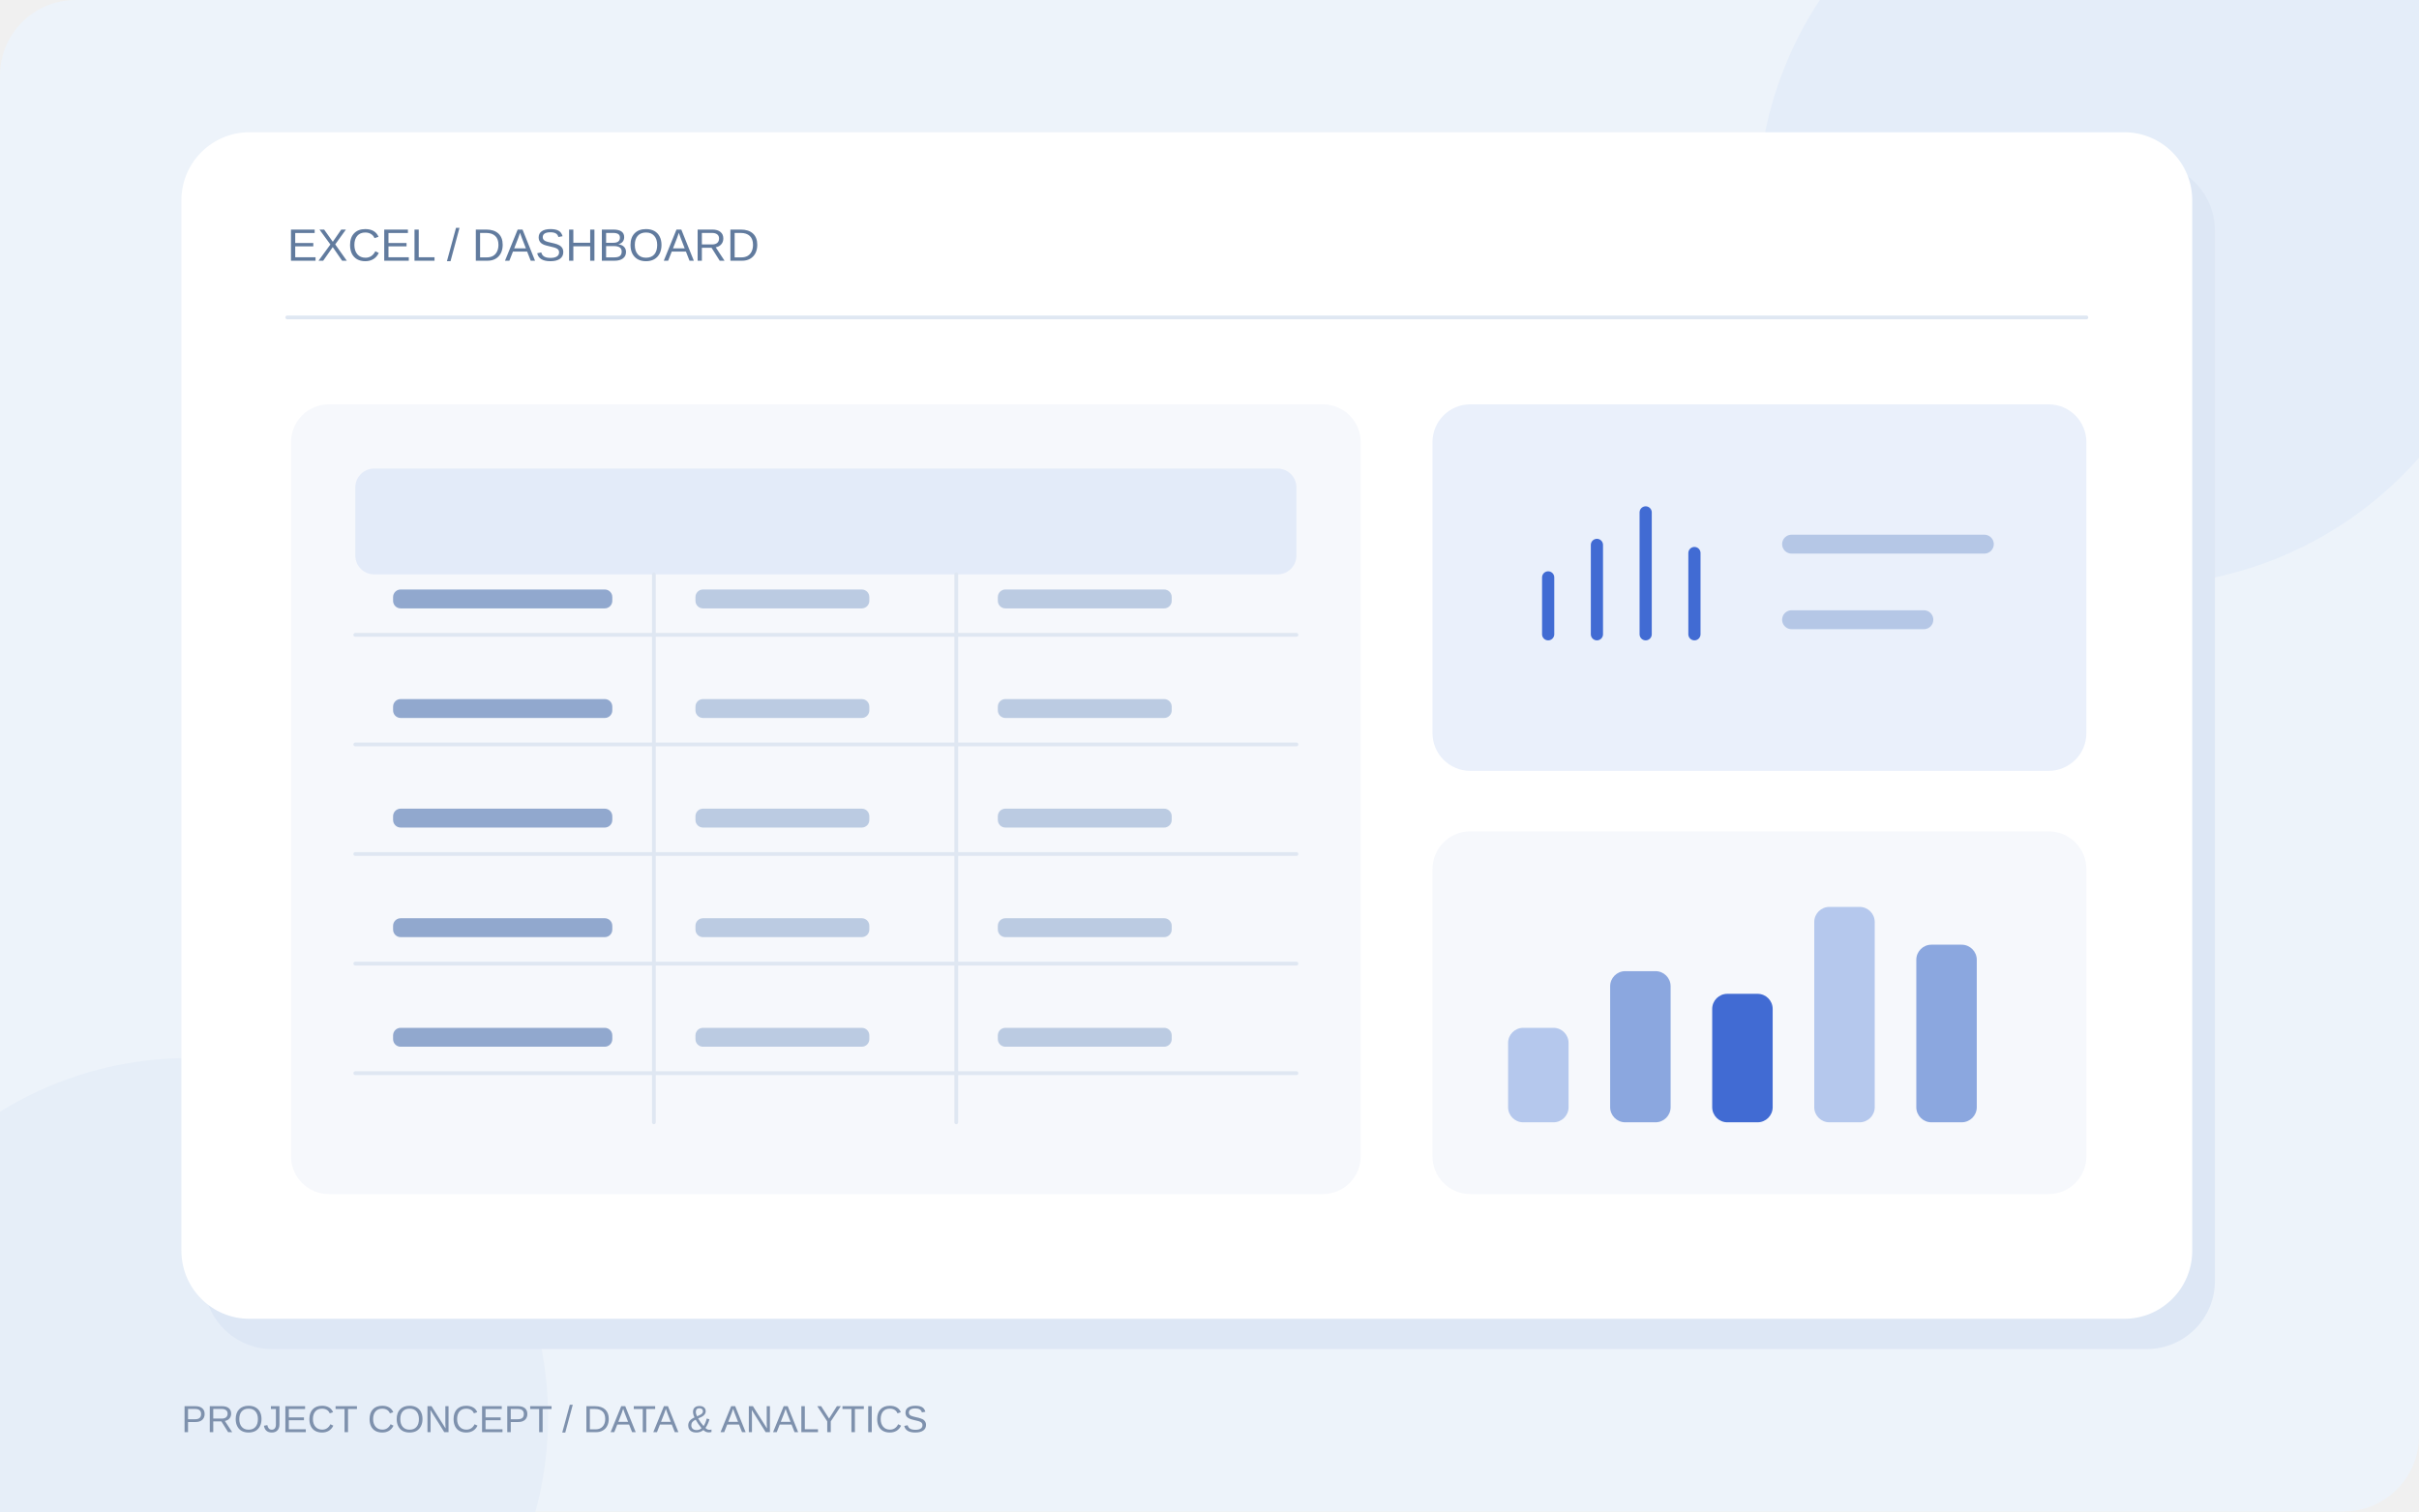
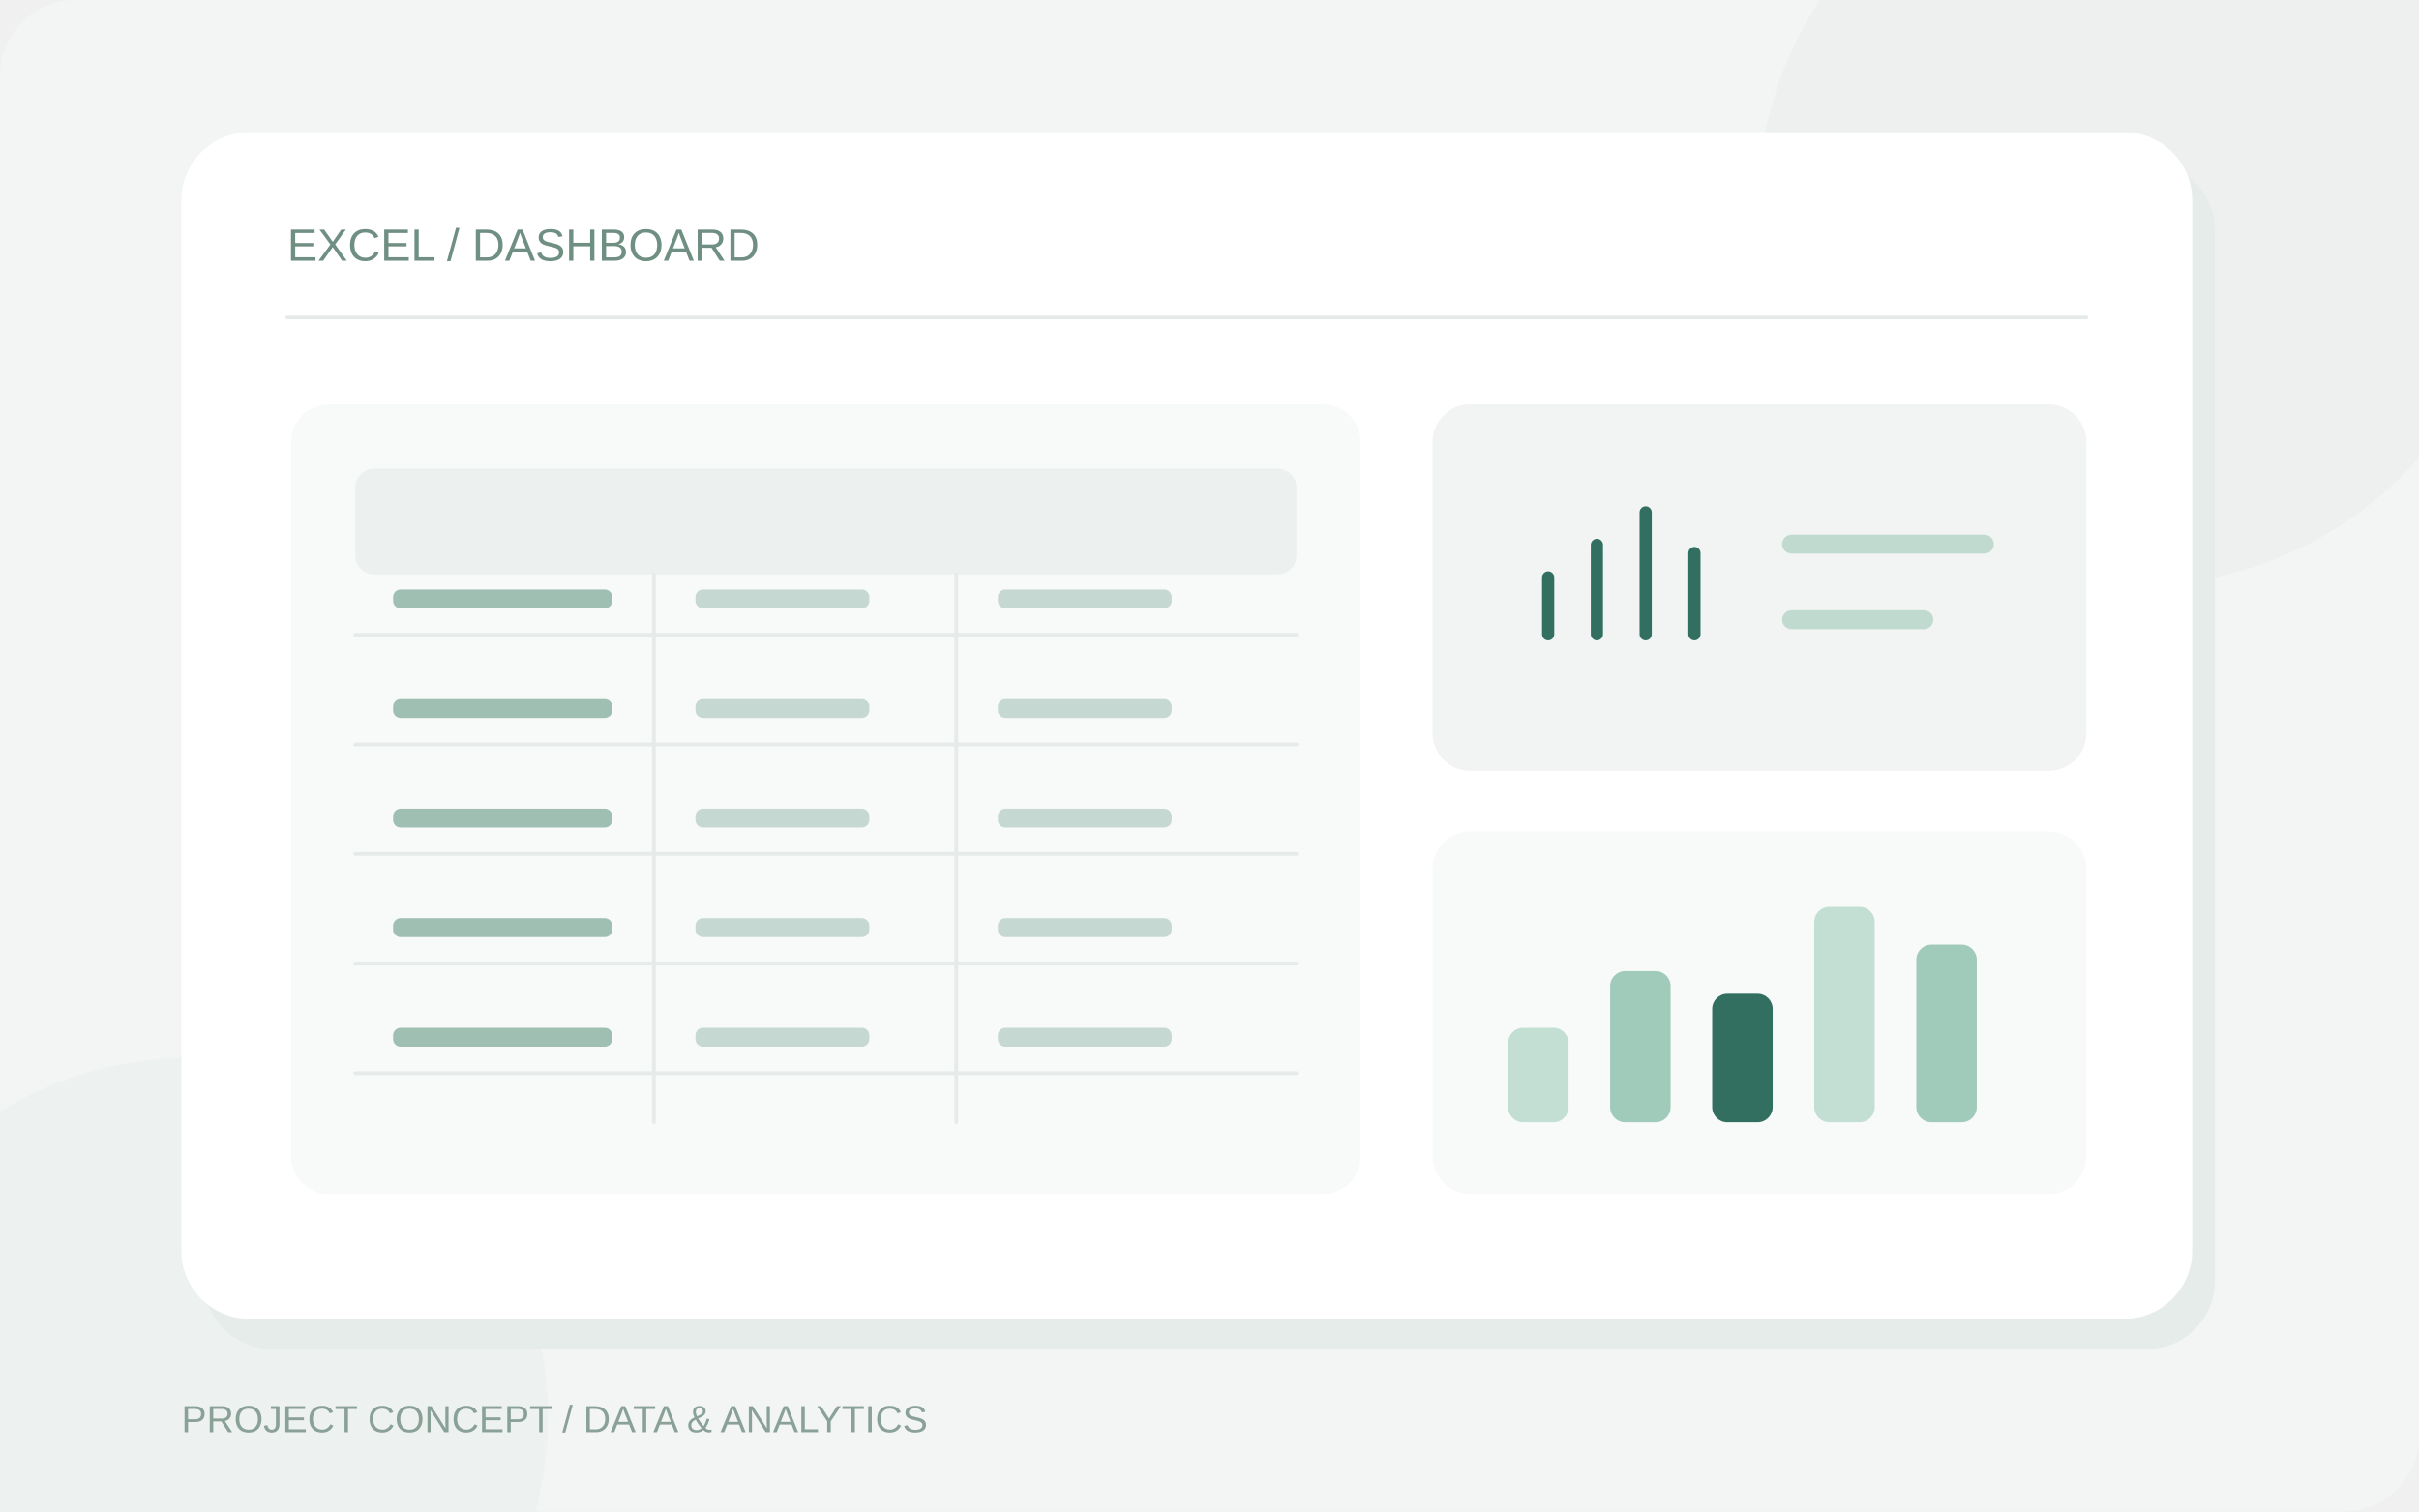
<svg xmlns="http://www.w3.org/2000/svg" viewBox="0 0 640 400">
-   <rect x="0" y="0" width="640" height="400" rx="20" fill="#edf3fa" />
-   <circle cx="565" cy="55" r="100" fill="#e4edf9" />
-   <circle cx="50" cy="375" r="95" fill="#e6eef8" />
-   <rect x="54" y="43" width="532" height="314" rx="18" fill="#dde7f5" />
+   <rect x="0" y="0" width="640" height="400" rx="20" fill="#f2f5f4" />
+   <circle cx="565" cy="55" r="100" fill="#edf0ef" />
+   <circle cx="50" cy="375" r="95" fill="#edf1ef" />
+   <rect x="54" y="43" width="532" height="314" rx="18" fill="#e6ecea" />
  <rect x="48" y="35" width="532" height="314" rx="18" fill="white" />
-   <text x="76" y="69" font-family="Arial,sans-serif" font-size="12" fill="#617b9e">EXCEL / DASHBOARD</text>
-   <path d="M76 84H552" stroke="#dfe7f2" stroke-width="1" fill="none" stroke-linecap="round" stroke-linejoin="round" />
-   <rect x="77" y="107" width="283" height="209" rx="10" fill="#f6f8fc" />
-   <rect x="94" y="124" width="249" height="28" rx="5" fill="#e3ebf9" />
-   <path d="M94 168h249" stroke="#dfe7f2" stroke-width="1" fill="none" stroke-linecap="round" stroke-linejoin="round" />
-   <rect x="104" y="156" width="58" height="5" rx="2" fill="#91a8ce" />
-   <rect x="184" y="156" width="46" height="5" rx="2" fill="#bbcbe2" />
-   <rect x="264" y="156" width="46" height="5" rx="2" fill="#bbcbe2" />
-   <path d="M94 197h249" stroke="#dfe7f2" stroke-width="1" fill="none" stroke-linecap="round" stroke-linejoin="round" />
-   <rect x="104" y="185" width="58" height="5" rx="2" fill="#91a8ce" />
-   <rect x="184" y="185" width="46" height="5" rx="2" fill="#bbcbe2" />
-   <rect x="264" y="185" width="46" height="5" rx="2" fill="#bbcbe2" />
-   <path d="M94 226h249" stroke="#dfe7f2" stroke-width="1" fill="none" stroke-linecap="round" stroke-linejoin="round" />
-   <rect x="104" y="214" width="58" height="5" rx="2" fill="#91a8ce" />
-   <rect x="184" y="214" width="46" height="5" rx="2" fill="#bbcbe2" />
-   <rect x="264" y="214" width="46" height="5" rx="2" fill="#bbcbe2" />
-   <path d="M94 255h249" stroke="#dfe7f2" stroke-width="1" fill="none" stroke-linecap="round" stroke-linejoin="round" />
-   <rect x="104" y="243" width="58" height="5" rx="2" fill="#91a8ce" />
-   <rect x="184" y="243" width="46" height="5" rx="2" fill="#bbcbe2" />
-   <rect x="264" y="243" width="46" height="5" rx="2" fill="#bbcbe2" />
-   <path d="M94 284h249" stroke="#dfe7f2" stroke-width="1" fill="none" stroke-linecap="round" stroke-linejoin="round" />
-   <rect x="104" y="272" width="58" height="5" rx="2" fill="#91a8ce" />
-   <rect x="184" y="272" width="46" height="5" rx="2" fill="#bbcbe2" />
-   <rect x="264" y="272" width="46" height="5" rx="2" fill="#bbcbe2" />
-   <path d="M173 152v145M253 152v145" stroke="#dfe7f2" stroke-width="1" fill="none" stroke-linecap="round" stroke-linejoin="round" />
-   <rect x="379" y="107" width="173" height="97" rx="10" fill="#eaf0fb" />
+   <text x="76" y="69" font-family="Arial,sans-serif" font-size="12" fill="#708f83">EXCEL / DASHBOARD</text>
+   <path d="M76 84H552" stroke="#e6ebe9" stroke-width="1" fill="none" stroke-linecap="round" stroke-linejoin="round" />
+   <rect x="77" y="107" width="283" height="209" rx="10" fill="#f8faf9" />
+   <rect x="94" y="124" width="249" height="28" rx="5" fill="#ecf0ee" />
+   <path d="M94 168h249" stroke="#e6ebe9" stroke-width="1" fill="none" stroke-linecap="round" stroke-linejoin="round" />
+   <rect x="104" y="156" width="58" height="5" rx="2" fill="#a0bfb3" />
+   <rect x="184" y="156" width="46" height="5" rx="2" fill="#c5d8d1" />
+   <rect x="264" y="156" width="46" height="5" rx="2" fill="#c5d8d1" />
+   <path d="M94 197h249" stroke="#e6ebe9" stroke-width="1" fill="none" stroke-linecap="round" stroke-linejoin="round" />
+   <rect x="104" y="185" width="58" height="5" rx="2" fill="#a0bfb3" />
+   <rect x="184" y="185" width="46" height="5" rx="2" fill="#c5d8d1" />
+   <rect x="264" y="185" width="46" height="5" rx="2" fill="#c5d8d1" />
+   <path d="M94 226h249" stroke="#e6ebe9" stroke-width="1" fill="none" stroke-linecap="round" stroke-linejoin="round" />
+   <rect x="104" y="214" width="58" height="5" rx="2" fill="#a0bfb3" />
+   <rect x="184" y="214" width="46" height="5" rx="2" fill="#c5d8d1" />
+   <rect x="264" y="214" width="46" height="5" rx="2" fill="#c5d8d1" />
+   <path d="M94 255h249" stroke="#e6ebe9" stroke-width="1" fill="none" stroke-linecap="round" stroke-linejoin="round" />
+   <rect x="104" y="243" width="58" height="5" rx="2" fill="#a0bfb3" />
+   <rect x="184" y="243" width="46" height="5" rx="2" fill="#c5d8d1" />
+   <rect x="264" y="243" width="46" height="5" rx="2" fill="#c5d8d1" />
+   <path d="M94 284h249" stroke="#e6ebe9" stroke-width="1" fill="none" stroke-linecap="round" stroke-linejoin="round" />
+   <rect x="104" y="272" width="58" height="5" rx="2" fill="#a0bfb3" />
+   <rect x="184" y="272" width="46" height="5" rx="2" fill="#c5d8d1" />
+   <rect x="264" y="272" width="46" height="5" rx="2" fill="#c5d8d1" />
+   <path d="M173 152v145M253 152v145" stroke="#e6ebe9" stroke-width="1" fill="none" stroke-linecap="round" stroke-linejoin="round" />
+   <rect x="379" y="107" width="173" height="97" rx="10" fill="#f1f4f3" />
  <g transform="translate(401 127) scale(2.15)">
-     <path d="M4 19V12m6 7V8m6 11V4m6 15V9" stroke="#416bd3" stroke-width="1.5" fill="none" stroke-linecap="round" stroke-linejoin="round" />
+     <path d="M4 19V12m6 7V8m6 11V4m6 15V9" stroke="#326f60" stroke-width="1.5" fill="none" stroke-linecap="round" stroke-linejoin="round" />
  </g>
-   <path d="M474 144h51M474 164h35" stroke="#b5c7e6" stroke-width="5" fill="none" stroke-linecap="round" stroke-linejoin="round" />
-   <rect x="379" y="220" width="173" height="96" rx="10" fill="#f6f8fc" />
-   <rect x="399" y="272" width="16" height="25" rx="4" fill="#b5c8ed" />
-   <rect x="426" y="257" width="16" height="40" rx="4" fill="#8ba7df" />
-   <rect x="453" y="263" width="16" height="34" rx="4" fill="#416bd3" />
-   <rect x="480" y="240" width="16" height="57" rx="4" fill="#b5c8ed" />
-   <rect x="507" y="250" width="16" height="47" rx="4" fill="#8ba7df" />
-   <text x="48" y="379" font-family="Arial,sans-serif" font-size="10" fill="#7e91ad">PROJECT CONCEPT  /  DATA &amp; ANALYTICS</text>
+   <path d="M474 144h51M474 164h35" stroke="#c1dad0" stroke-width="5" fill="none" stroke-linecap="round" stroke-linejoin="round" />
+   <rect x="379" y="220" width="173" height="96" rx="10" fill="#f8faf9" />
+   <rect x="399" y="272" width="16" height="25" rx="4" fill="#c3dfd4" />
+   <rect x="426" y="257" width="16" height="40" rx="4" fill="#a0caba" />
+   <rect x="453" y="263" width="16" height="34" rx="4" fill="#326f60" />
+   <rect x="480" y="240" width="16" height="57" rx="4" fill="#c3dfd4" />
+   <rect x="507" y="250" width="16" height="47" rx="4" fill="#a0caba" />
+   <text x="48" y="379" font-family="Arial,sans-serif" font-size="10" fill="#8aa198">PROJECT CONCEPT  /  DATA &amp; ANALYTICS</text>
</svg>
